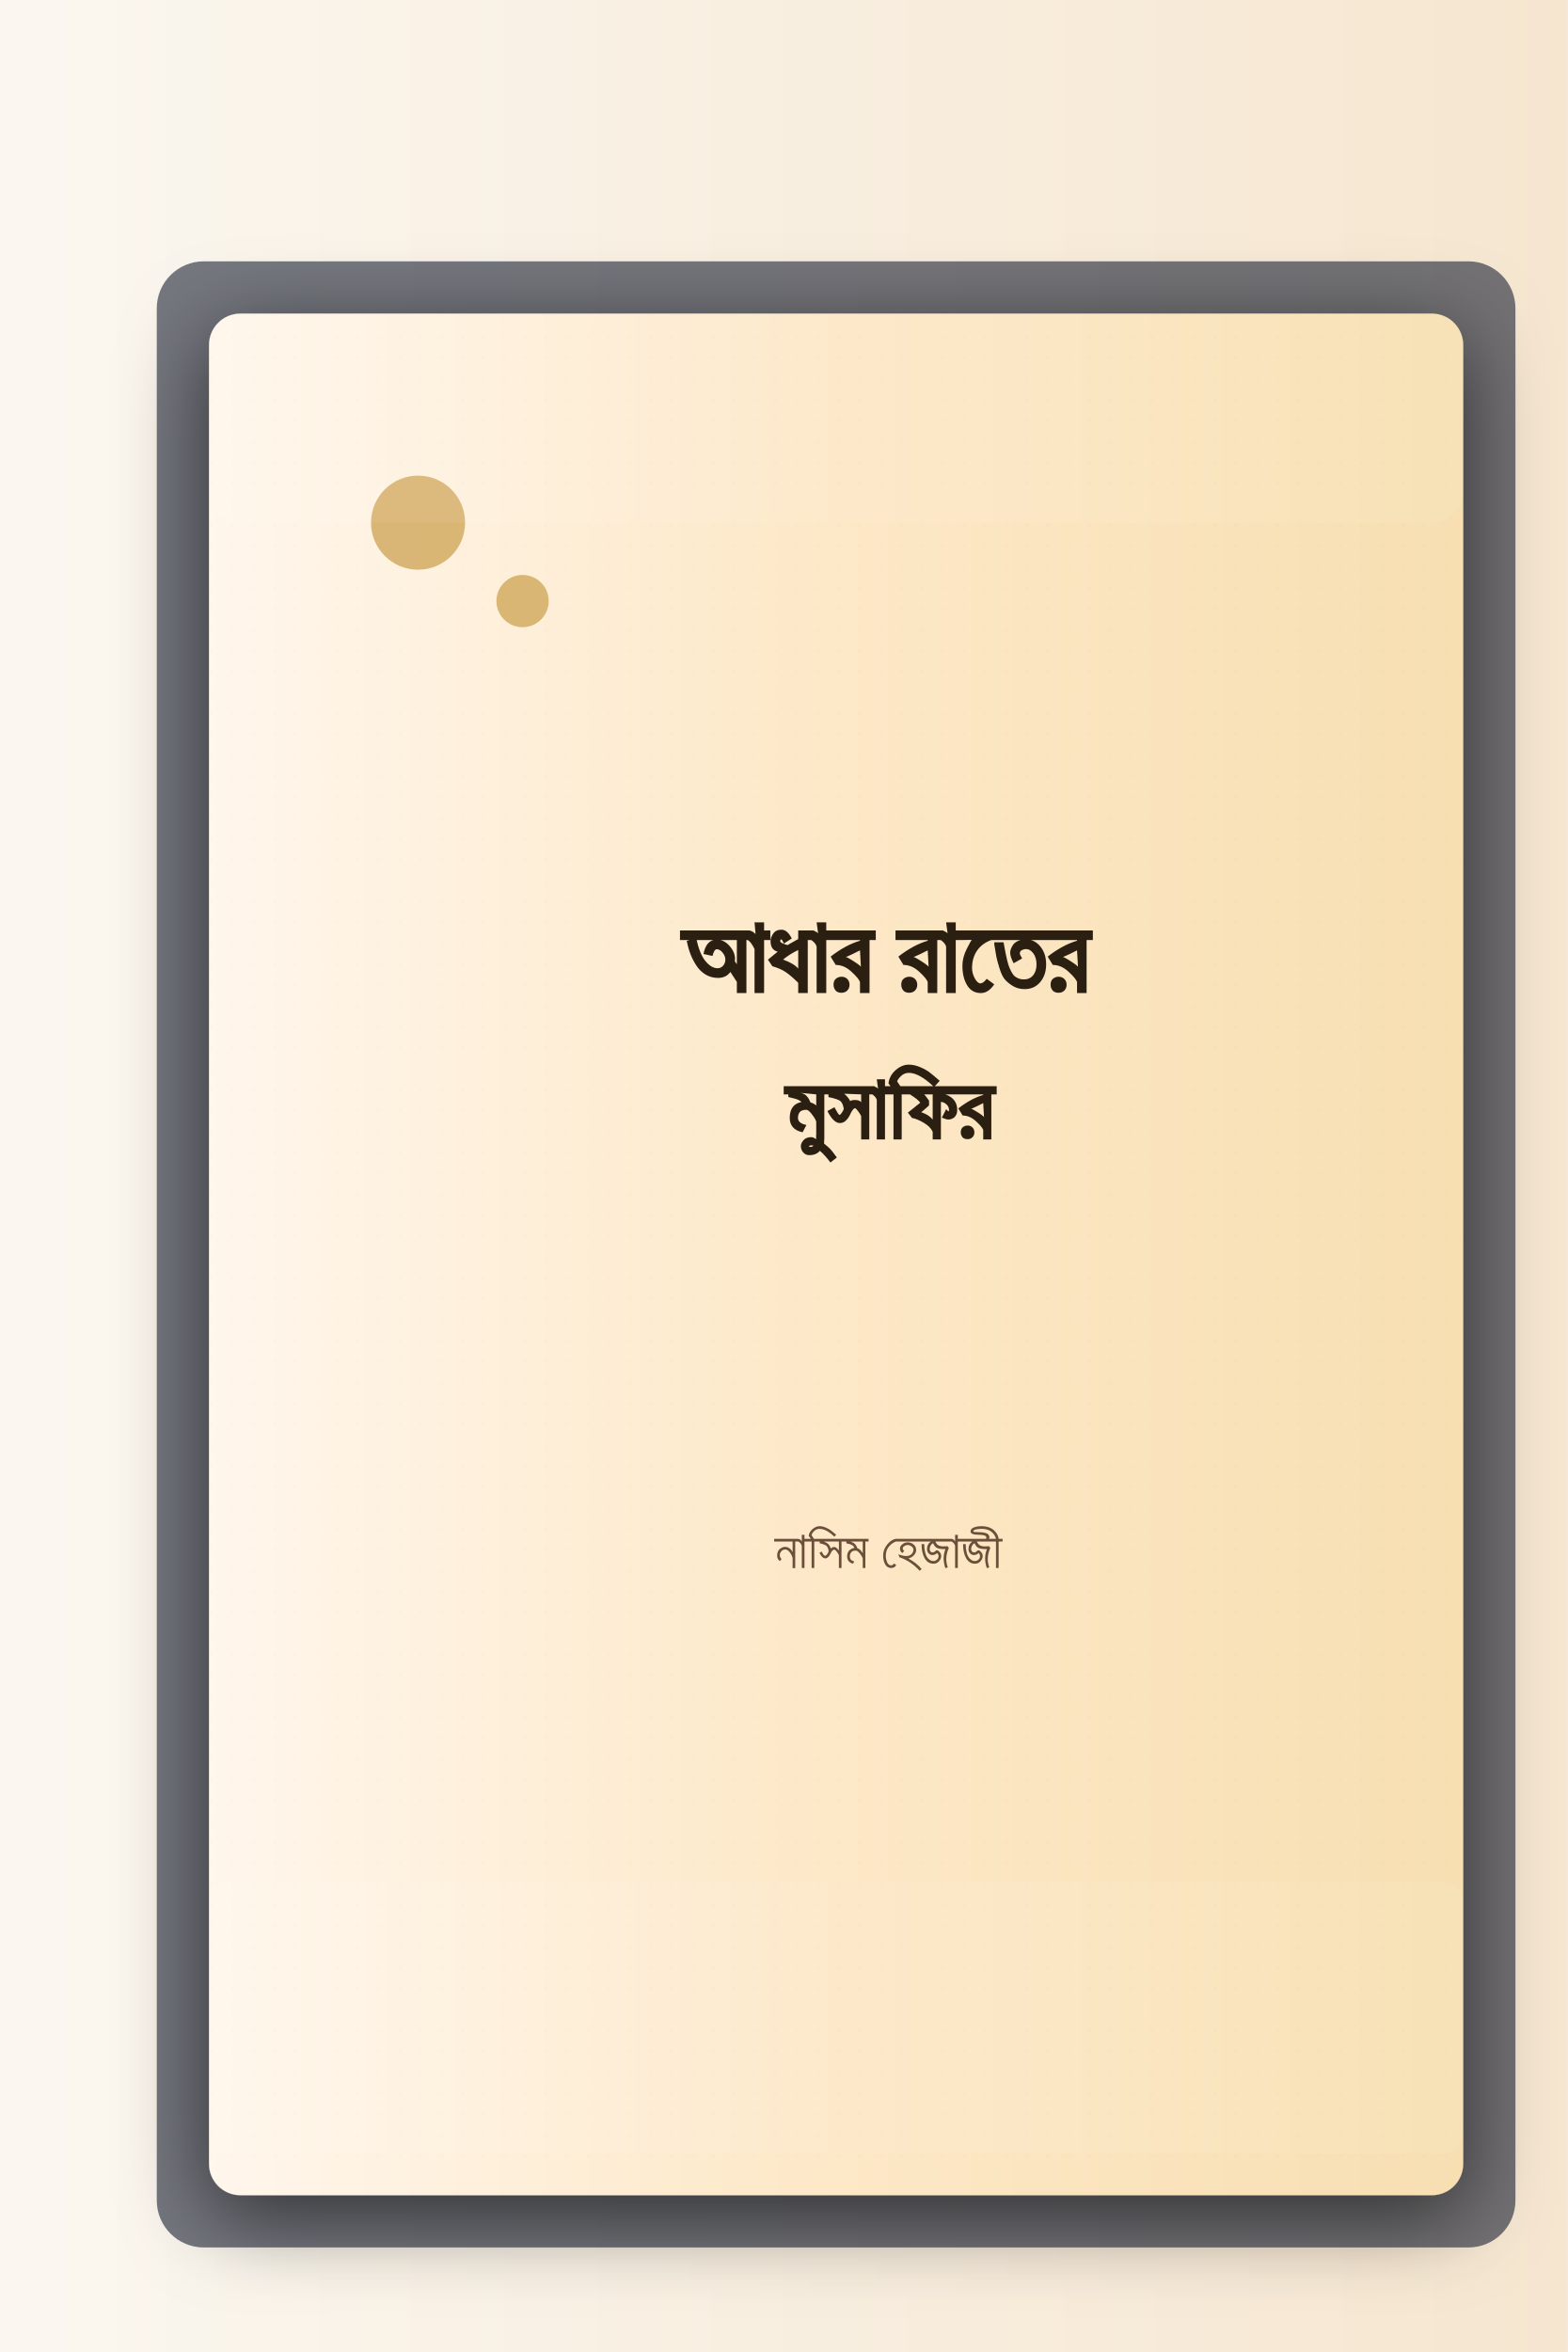
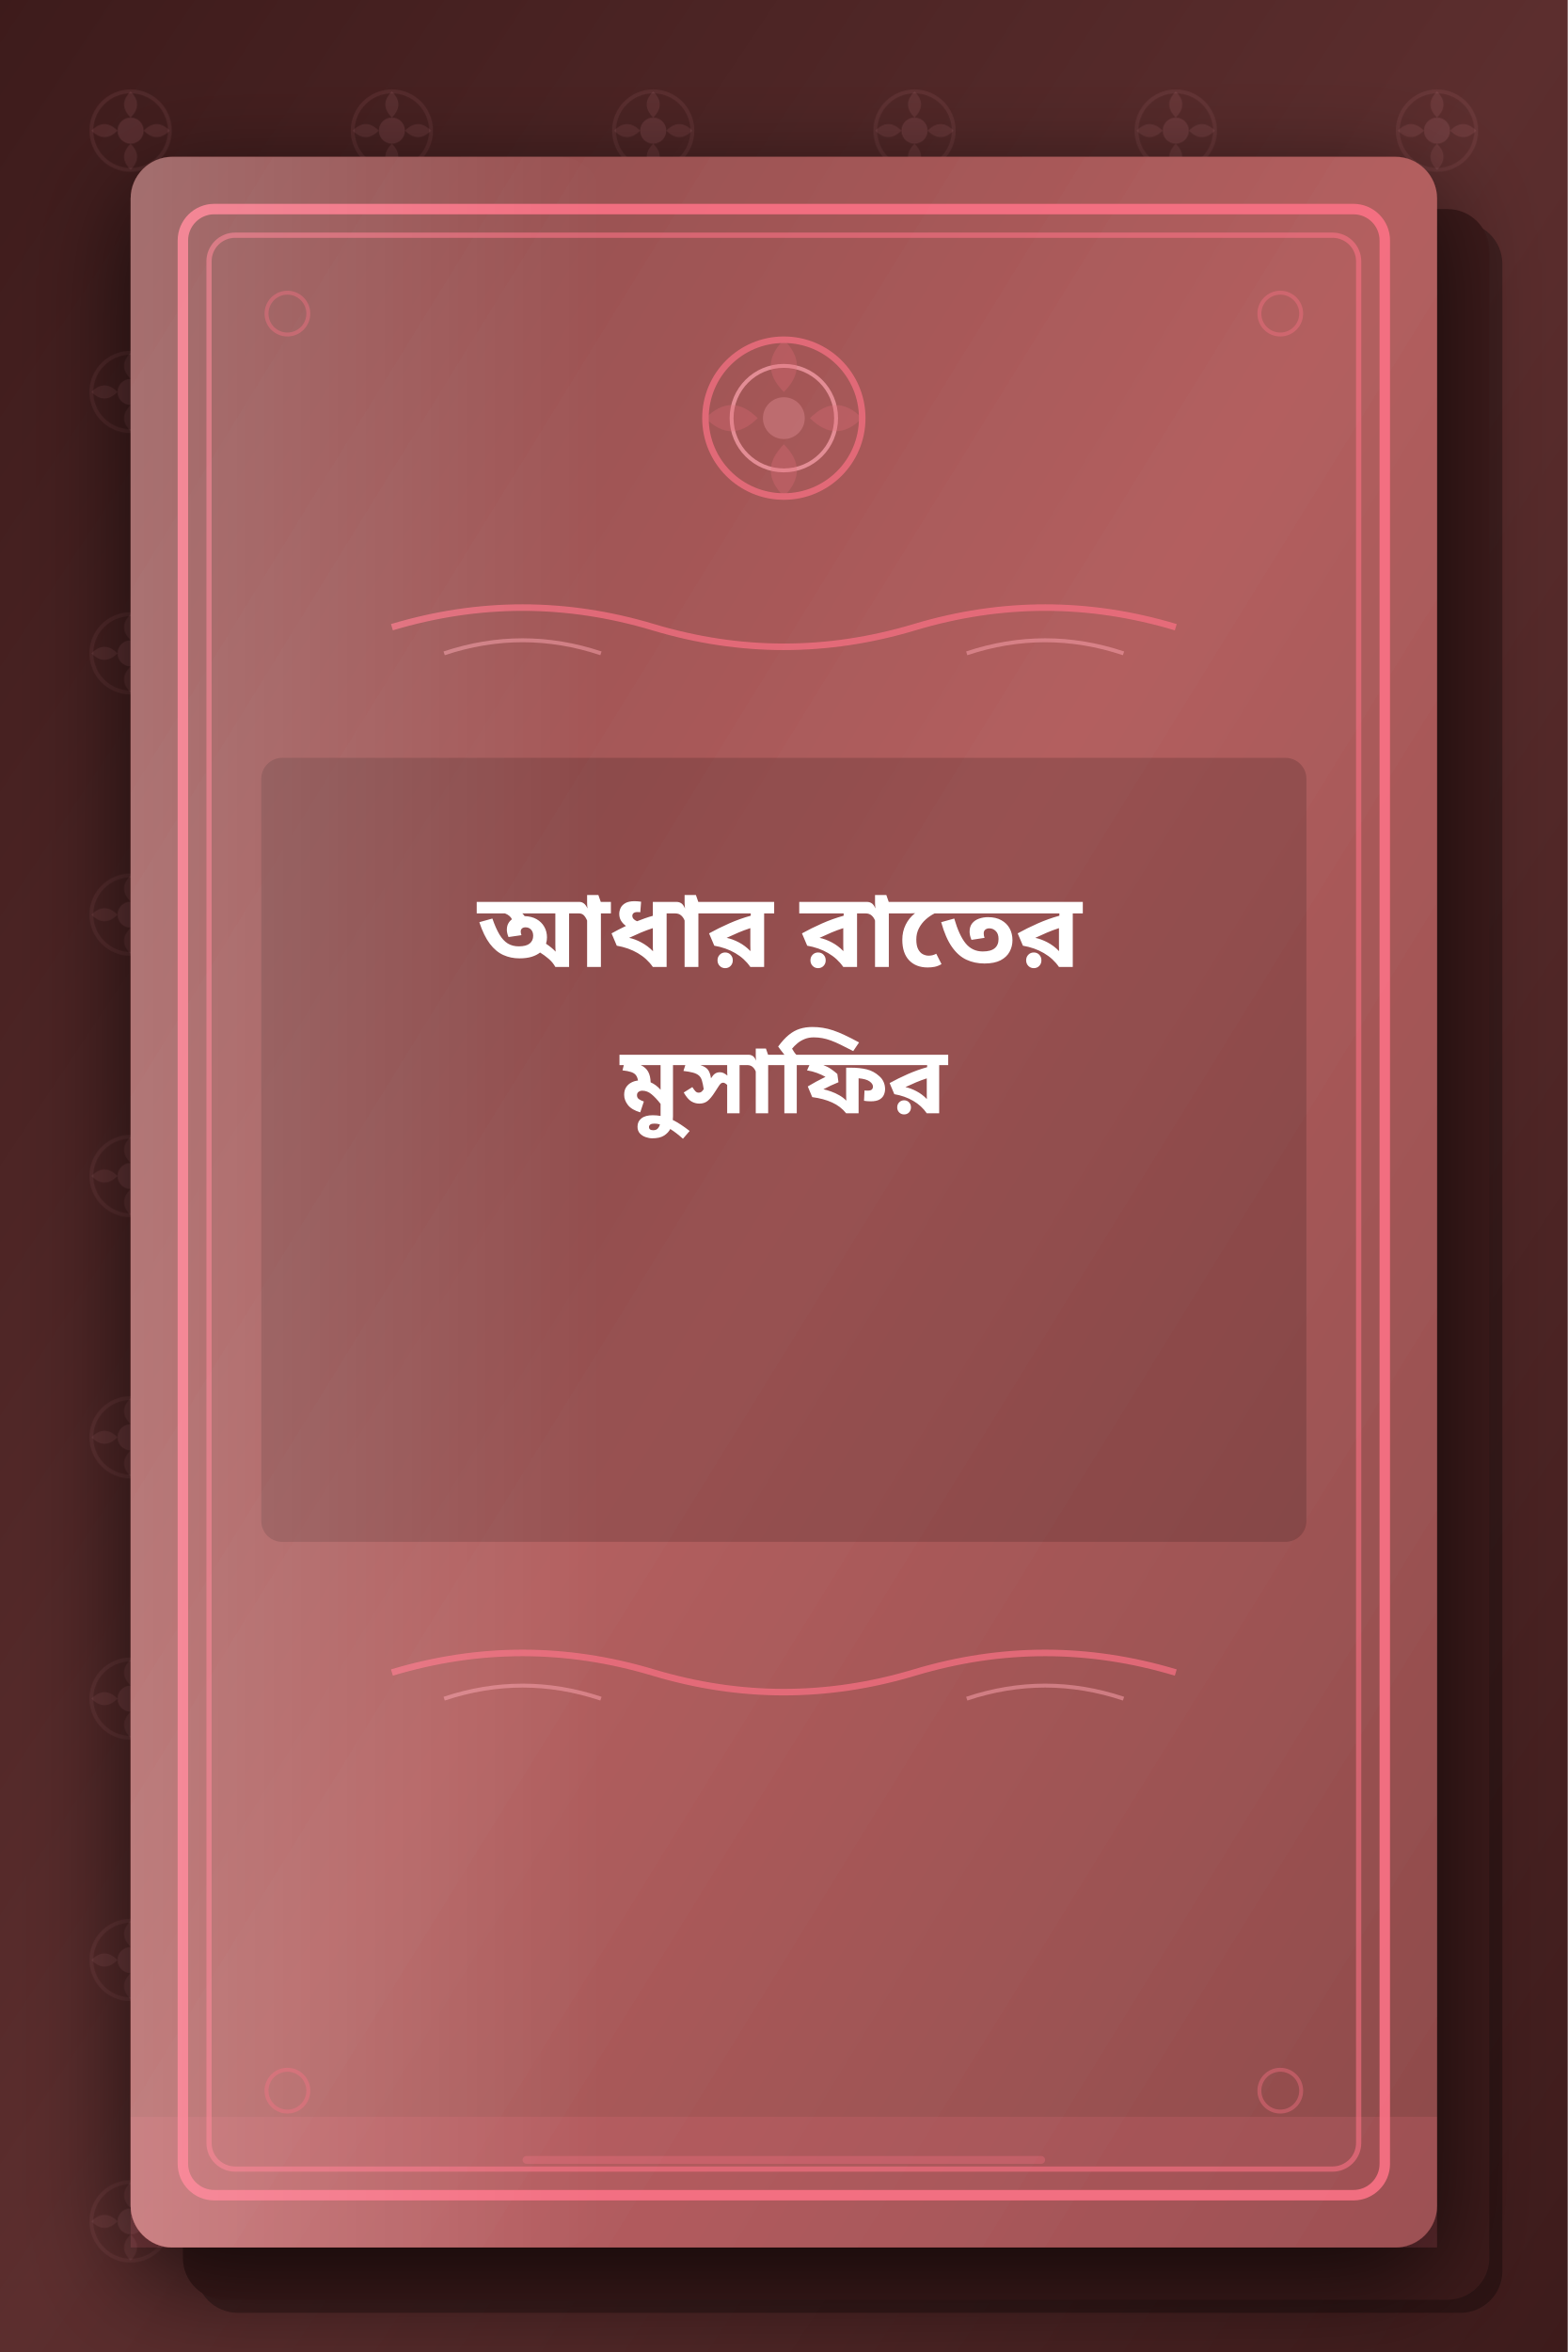
<svg xmlns="http://www.w3.org/2000/svg" width="600" height="900" viewBox="0 0 600 900">
  <defs>
-     <linearGradient id="g" x1="0" x2="1">
-       <stop offset="0%" stop-color="#fbf7f0" />
-       <stop offset="100%" stop-color="#f6e6d0" />
+     <linearGradient id="bgu5bxf7" x1="0" x2="1" y1="0" y2="1">
+       <stop offset="0%" stop-color="#3d1b1b" />
+       <stop offset="50%" stop-color="#5c2e2e" />
+       <stop offset="100%" stop-color="#3d1b1b" />
    </linearGradient>
-     <linearGradient id="coverGrad" x1="0" x2="1">
-       <stop offset="0%" stop-color="#fff6ec" />
-       <stop offset="50%" stop-color="#fde8c7" />
-       <stop offset="100%" stop-color="#f7dfb2" />
+     <linearGradient id="coveru5bxf7" x1="0" x2="1" y1="0" y2="1">
+       <stop offset="0%" stop-color="#8c4a4a" />
+       <stop offset="50%" stop-color="#b35f5f" />
+       <stop offset="100%" stop-color="#8c4a4a" />
    </linearGradient>
-     <filter id="ds" x="-20%" y="-20%" width="140%" height="140%">
-       <feDropShadow dx="0" dy="8" stdDeviation="16" flood-color="#000" flood-opacity="0.6" />
+     <filter id="shadowu5bxf7" x="-20%" y="-20%" width="140%" height="140%">
+       <feDropShadow dx="0" dy="12" stdDeviation="20" flood-color="#000" flood-opacity="0.7" />
    </filter>
+     <pattern id="patternu5bxf7" x="0" y="0" width="100" height="100" patternUnits="userSpaceOnUse">
+       <circle cx="50" cy="50" r="15" fill="none" stroke="#fda4af" stroke-width="1.5" opacity="0.08" />
+       <path d="M50 35 Q55 40 50 45 Q45 40 50 35" fill="#fda4af" opacity="0.1" />
+       <path d="M65 50 Q60 55 55 50 Q60 45 65 50" fill="#fda4af" opacity="0.1" />
+       <path d="M50 65 Q45 60 50 55 Q55 60 50 65" fill="#fda4af" opacity="0.1" />
+       <path d="M35 50 Q40 45 45 50 Q40 55 35 50" fill="#fda4af" opacity="0.1" />
+       <circle cx="50" cy="50" r="5" fill="#fda4af" opacity="0.12" />
+     </pattern>
+     <linearGradient id="shineu5bxf7" x1="0" x2="1" y1="0" y2="0">
+       <stop offset="0%" stop-color="#fff" stop-opacity="0.2" />
+       <stop offset="100%" stop-color="#fff" stop-opacity="0" />
+     </linearGradient>
  </defs>
-   <rect width="100%" height="100%" fill="url(#g)" />
-   <g transform="translate(40,80)">
-     <rect x="20" y="20" width="520" height="760" rx="18" fill="#071026" opacity="0.55" />
-     <rect x="40" y="40" width="480" height="720" rx="12" fill="url(#coverGrad)" filter="url(#ds)" />
-     <defs>
-       <pattern id="dots" width="8" height="8" patternUnits="userSpaceOnUse">
-         <circle cx="1" cy="1" r="0.8" fill="rgba(0,0,0,0.02)" />
-       </pattern>
-     </defs>
-     <rect x="36" y="36" width="488" height="712" rx="12" fill="url(#dots)" opacity="0.35" />
-     <rect x="40" y="640" width="480" height="104" rx="8" fill="rgba(255,255,255,0.06)" />
-     <g fill="#d8b370" opacity="0.95">
-       <circle cx="120" cy="120" r="18" />
-       <circle cx="160" cy="150" r="10" />
+   <rect width="100%" height="100%" fill="url(#bgu5bxf7)" />
+   <rect width="100%" height="100%" fill="url(#patternu5bxf7)" />
+   <g transform="translate(50,60)">
+     <rect x="25" y="25" width="500" height="800" rx="16" fill="#000" opacity="0.3" />
+     <rect x="20" y="20" width="500" height="800" rx="16" fill="#3d1b1b" />
+     <rect x="0" y="0" width="500" height="800" rx="16" fill="url(#coveru5bxf7)" filter="url(#shadowu5bxf7)" />
+     <rect x="20" y="20" width="460" height="760" rx="12" fill="none" stroke="#fb7185" stroke-width="4" opacity="0.9" />
+     <rect x="30" y="30" width="440" height="740" rx="10" fill="none" stroke="#fb7185" stroke-width="2" opacity="0.6" />
+     <g opacity="0.7">
+       <circle cx="250" cy="100" r="30" fill="none" stroke="#fb7185" stroke-width="2.5" />
+       <circle cx="250" cy="100" r="20" fill="none" stroke="#fda4af" stroke-width="1.5" />
+       <path d="M250 70 Q260 80 250 90 Q240 80 250 70" fill="#fb7185" opacity="0.3" />
+       <path d="M280 100 Q270 110 260 100 Q270 90 280 100" fill="#fb7185" opacity="0.3" />
+       <path d="M250 130 Q240 120 250 110 Q260 120 250 130" fill="#fb7185" opacity="0.3" />
+       <path d="M220 100 Q230 90 240 100 Q230 110 220 100" fill="#fb7185" opacity="0.3" />
+       <circle cx="250" cy="100" r="8" fill="#fda4af" opacity="0.4" />
    </g>
-     <rect x="40" y="40" width="480" height="80" rx="12" fill="rgba(255,255,255,0.06)" />
-     <text x="300" y="300" text-anchor="middle" fill="#2b1f12" font-family="Noto Sans, Arial, sans-serif" style="font-weight:700;">
-       <tspan x="300" dy="0" font-size="40" font-weight="700">আধার রাতের</tspan>
-       <tspan x="300" dy="56" font-size="34" font-weight="700">মুসাফির</tspan>
+     <path d="M100 180 Q150 165 200 180 T300 180 T400 180" fill="none" stroke="#fb7185" stroke-width="2.5" opacity="0.7" />
+     <path d="M120 190 Q150 180 180 190" fill="none" stroke="#fda4af" stroke-width="1.5" opacity="0.5" />
+     <path d="M320 190 Q350 180 380 190" fill="none" stroke="#fda4af" stroke-width="1.5" opacity="0.5" />
+     <rect x="50" y="230" width="400" height="300" rx="8" fill="#000" opacity="0.15" />
+     <text x="250" y="310" text-anchor="middle" fill="#ffffff" font-family="'Noto Sans Bengali', 'Noto Sans', Arial, sans-serif" font-weight="700">
+       <tspan x="250" dy="0" font-size="40">আধার রাতের</tspan>
+       <tspan x="250" dy="56" font-size="36">মুসাফির</tspan>
    </text>
-     <text x="300" y="520" text-anchor="middle" fill="#6b4f3a" font-size="20" font-family="Noto Sans, Arial, sans-serif">নাসিম হেজাজী</text>
+     <path d="M100 580 Q150 565 200 580 T300 580 T400 580" fill="none" stroke="#fb7185" stroke-width="2.5" opacity="0.7" />
+     <path d="M120 590 Q150 580 180 590" fill="none" stroke="#fda4af" stroke-width="1.5" opacity="0.5" />
+     <path d="M320 590 Q350 580 380 590" fill="none" stroke="#fda4af" stroke-width="1.5" opacity="0.5" />
+     <rect x="0" y="750" width="500" height="50" fill="#fb7185" opacity="0.15" rx="0 0 16 16" />
+     <rect x="150" y="765" width="200" height="3" fill="#fb7185" opacity="0.3" rx="1.5" />
+     <rect x="0" y="0" width="180" height="800" rx="16" fill="url(#shineu5bxf7)" />
+     <circle cx="60" cy="60" r="8" fill="none" stroke="#fb7185" stroke-width="1.5" opacity="0.4" />
+     <circle cx="440" cy="60" r="8" fill="none" stroke="#fb7185" stroke-width="1.5" opacity="0.4" />
+     <circle cx="60" cy="740" r="8" fill="none" stroke="#fb7185" stroke-width="1.5" opacity="0.4" />
+     <circle cx="440" cy="740" r="8" fill="none" stroke="#fb7185" stroke-width="1.5" opacity="0.4" />
  </g>
</svg>
